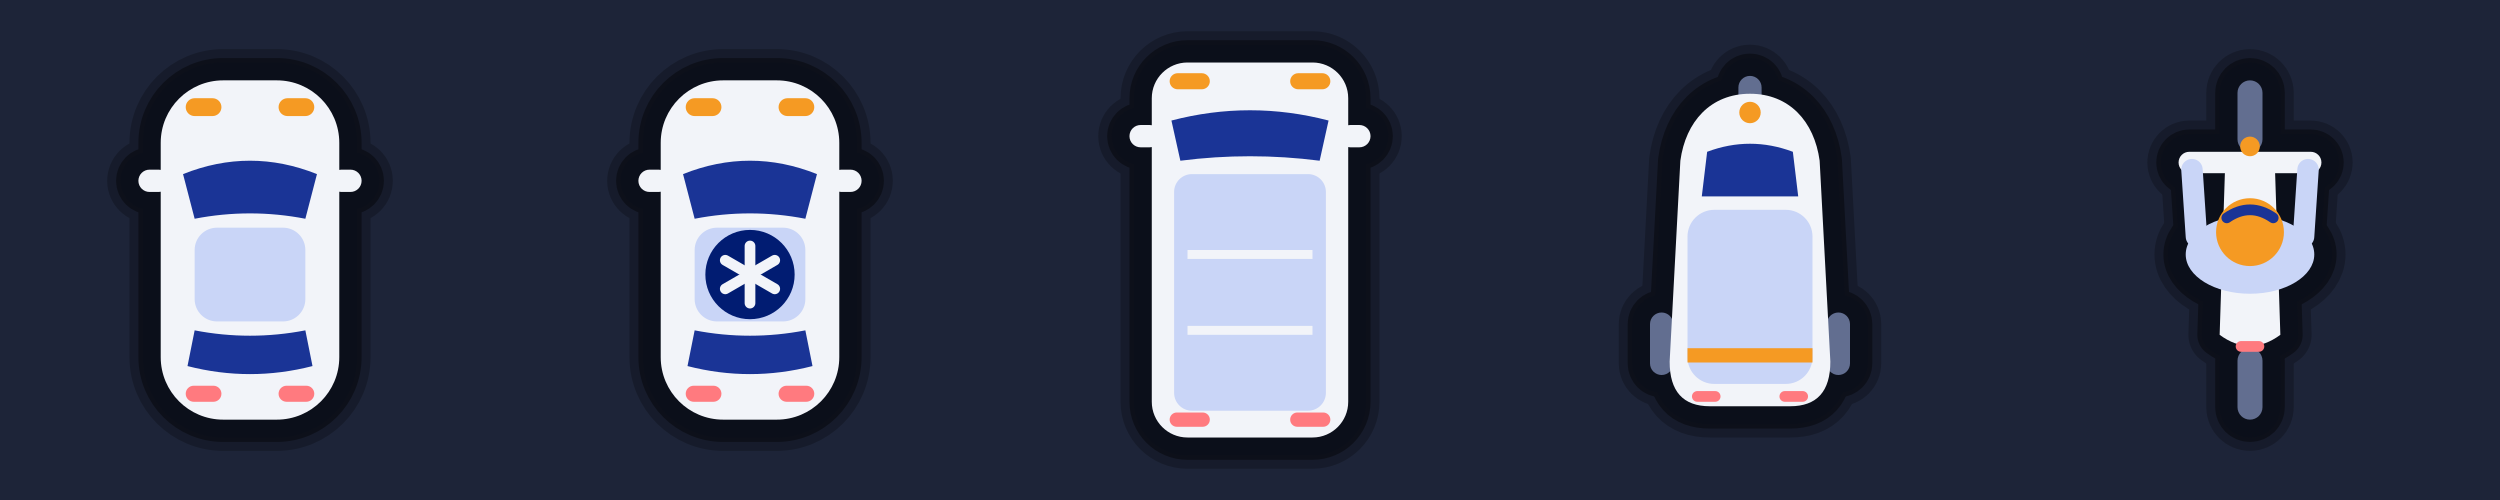
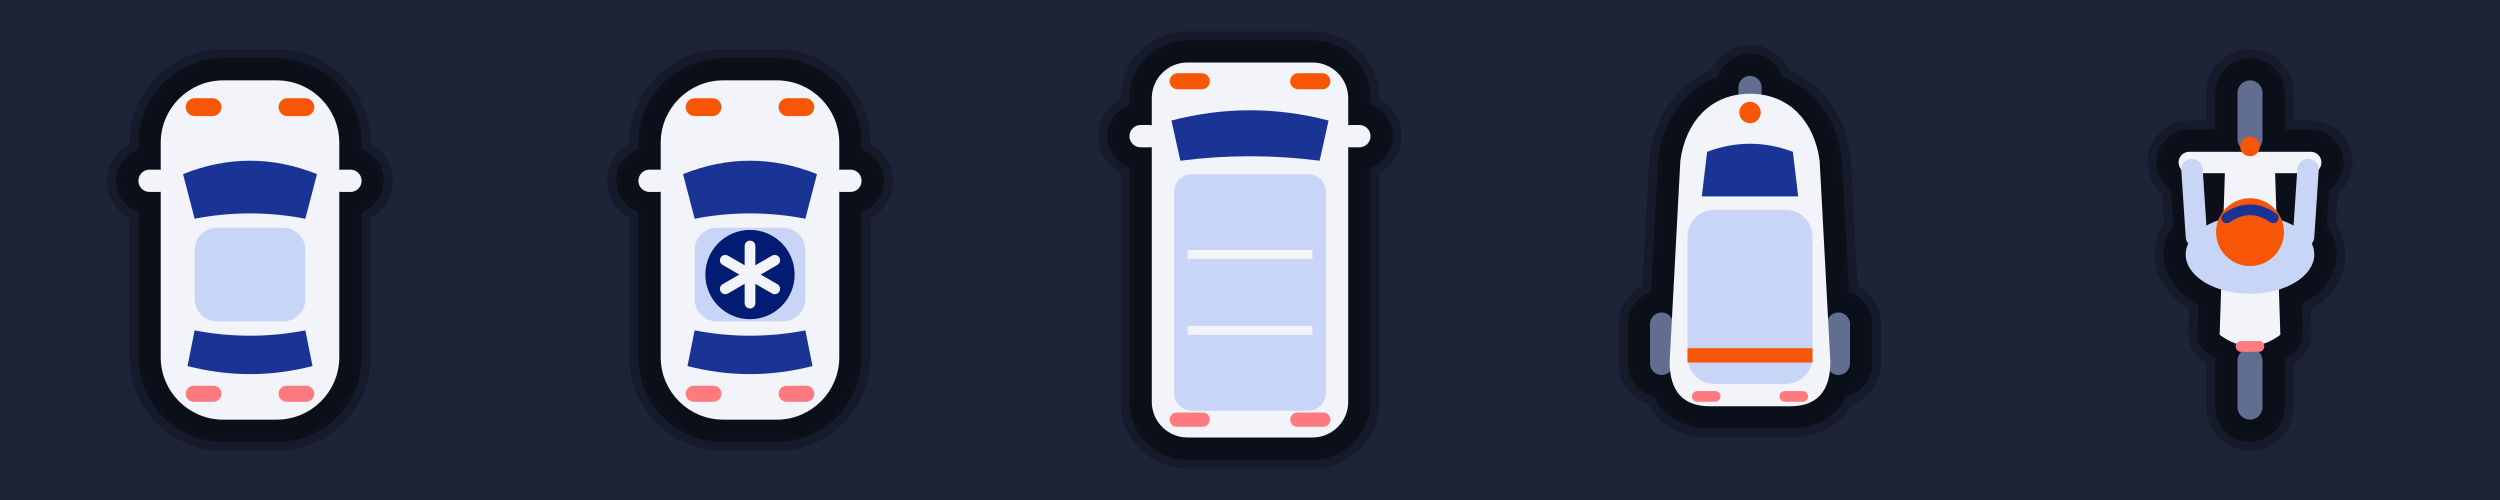
<svg xmlns="http://www.w3.org/2000/svg" width="560" height="112" viewBox="0 0 280 56">
  <rect width="280" height="56" fill="#1D2438" />
  <g transform="translate(0 0) translate(4 4)">
    <g opacity="0.24" fill="#000" stroke="#000" stroke-width="7" stroke-linejoin="round" stroke-linecap="round">
      <rect x="14" y="5" width="20" height="38" rx="7" />
      <rect x="11.5" y="15" width="3.5" height="2.5" rx="1.25" />
      <rect x="33" y="15" width="3.5" height="2.5" rx="1.25" />
    </g>
    <g opacity="0.40" fill="#000" stroke="#000" stroke-width="5" stroke-linejoin="round" stroke-linecap="round">
      <rect x="14" y="5" width="20" height="38" rx="7" />
      <rect x="11.5" y="15" width="3.5" height="2.5" rx="1.25" />
      <rect x="33" y="15" width="3.5" height="2.5" rx="1.25" />
    </g>
    <g opacity="1" fill="#0B0F1A" stroke="#0B0F1A" stroke-width="4" stroke-linejoin="round" stroke-linecap="round">
      <rect x="14" y="5" width="20" height="38" rx="7" />
      <rect x="11.5" y="15" width="3.5" height="2.5" rx="1.25" />
      <rect x="33" y="15" width="3.5" height="2.5" rx="1.25" />
    </g>
    <g fill="#F2F4F9">
      <rect x="14" y="5" width="20" height="38" rx="7" />
      <rect x="11.5" y="15" width="3.5" height="2.5" rx="1.25" />
      <rect x="33" y="15" width="3.5" height="2.5" rx="1.25" />
    </g>
    <path d="M16.5 15.5 Q24 12.5 31.5 15.5 L30.2 20.5 Q24 19.3 17.8 20.5 Z" fill="#1A3496" />
    <rect x="17.8" y="21.5" width="12.4" height="10.5" rx="2.5" fill="#C9D5F7" />
    <path d="M17.8 33 Q24 34.2 30.2 33 L31 37 Q24 38.8 17 37 Z" fill="#1A3496" />
-     <rect x="16.8" y="7" width="4" height="2" rx="1" fill="#F59A23" />
-     <rect x="27.2" y="7" width="4" height="2" rx="1" fill="#F59A23" />
+     <rect x="16.8" y="7" width="4" height="2" rx="1" fill="#F75606" />
+     <rect x="27.2" y="7" width="4" height="2" rx="1" fill="#F75606" />
    <rect x="16.8" y="39.2" width="4" height="1.8" rx=".9" fill="#FF7A7F" />
    <rect x="27.2" y="39.2" width="4" height="1.8" rx=".9" fill="#FF7A7F" />
  </g>
  <g transform="translate(56 0) translate(4 4)">
    <g opacity="0.24" fill="#000" stroke="#000" stroke-width="7" stroke-linejoin="round" stroke-linecap="round">
      <rect x="14" y="5" width="20" height="38" rx="7" />
      <rect x="11.5" y="15" width="3.5" height="2.5" rx="1.25" />
      <rect x="33" y="15" width="3.5" height="2.5" rx="1.25" />
    </g>
    <g opacity="0.40" fill="#000" stroke="#000" stroke-width="5" stroke-linejoin="round" stroke-linecap="round">
      <rect x="14" y="5" width="20" height="38" rx="7" />
      <rect x="11.5" y="15" width="3.5" height="2.5" rx="1.25" />
      <rect x="33" y="15" width="3.5" height="2.5" rx="1.25" />
    </g>
    <g opacity="1" fill="#0B0F1A" stroke="#0B0F1A" stroke-width="4" stroke-linejoin="round" stroke-linecap="round">
      <rect x="14" y="5" width="20" height="38" rx="7" />
      <rect x="11.5" y="15" width="3.5" height="2.5" rx="1.25" />
      <rect x="33" y="15" width="3.5" height="2.5" rx="1.25" />
    </g>
    <g fill="#F2F4F9">
      <rect x="14" y="5" width="20" height="38" rx="7" />
      <rect x="11.5" y="15" width="3.5" height="2.5" rx="1.25" />
      <rect x="33" y="15" width="3.5" height="2.5" rx="1.25" />
    </g>
    <path d="M16.5 15.5 Q24 12.5 31.5 15.5 L30.2 20.5 Q24 19.3 17.8 20.5 Z" fill="#1A3496" />
    <rect x="17.8" y="21.5" width="12.4" height="10.5" rx="2.5" fill="#C9D5F7" />
    <path d="M17.8 33 Q24 34.2 30.2 33 L31 37 Q24 38.8 17 37 Z" fill="#1A3496" />
-     <rect x="16.8" y="7" width="4" height="2" rx="1" fill="#F59A23" />
-     <rect x="27.2" y="7" width="4" height="2" rx="1" fill="#F59A23" />
+     <rect x="16.8" y="7" width="4" height="2" rx="1" fill="#F75606" />
+     <rect x="27.2" y="7" width="4" height="2" rx="1" fill="#F75606" />
    <rect x="16.8" y="39.2" width="4" height="1.8" rx=".9" fill="#FF7A7F" />
    <rect x="27.2" y="39.2" width="4" height="1.8" rx=".9" fill="#FF7A7F" />
    <circle cx="24" cy="26.75" r="5" fill="#011C72" />
    <g stroke="#F2F4F9" stroke-width="1.2" stroke-linecap="round">
      <line x1="24" y1="23.55" x2="24" y2="29.95" />
      <line x1="21.23" y1="25.15" x2="26.77" y2="28.35" />
      <line x1="21.23" y1="28.35" x2="26.77" y2="25.15" />
    </g>
  </g>
  <g transform="translate(112 0) translate(4 4)">
    <g opacity="0.24" fill="#000" stroke="#000" stroke-width="7" stroke-linejoin="round" stroke-linecap="round">
      <rect x="13" y="3" width="22" height="42" rx="4" />
      <rect x="10.5" y="10" width="3.5" height="2.5" rx="1.25" />
      <rect x="34" y="10" width="3.5" height="2.5" rx="1.25" />
    </g>
    <g opacity="0.40" fill="#000" stroke="#000" stroke-width="5" stroke-linejoin="round" stroke-linecap="round">
      <rect x="13" y="3" width="22" height="42" rx="4" />
      <rect x="10.5" y="10" width="3.5" height="2.5" rx="1.25" />
      <rect x="34" y="10" width="3.5" height="2.5" rx="1.25" />
    </g>
    <g opacity="1" fill="#0B0F1A" stroke="#0B0F1A" stroke-width="4" stroke-linejoin="round" stroke-linecap="round">
      <rect x="13" y="3" width="22" height="42" rx="4" />
      <rect x="10.5" y="10" width="3.5" height="2.5" rx="1.25" />
      <rect x="34" y="10" width="3.5" height="2.5" rx="1.25" />
    </g>
    <g fill="#F2F4F9">
      <rect x="13" y="3" width="22" height="42" rx="4" />
      <rect x="10.5" y="10" width="3.5" height="2.5" rx="1.25" />
      <rect x="34" y="10" width="3.5" height="2.5" rx="1.25" />
    </g>
    <path d="M15.2 9.5 Q24 7.2 32.8 9.5 L31.8 14 Q24 13 16.2 14 Z" fill="#1A3496" />
    <rect x="15.5" y="15.5" width="17" height="26.5" rx="2" fill="#C9D5F7" />
    <g stroke="#F2F4F9" stroke-width="1">
      <line x1="17" y1="24.5" x2="31" y2="24.5" />
      <line x1="17" y1="33" x2="31" y2="33" />
    </g>
-     <rect x="15" y="4.2" width="4.5" height="1.8" rx=".9" fill="#F59A23" />
-     <rect x="28.5" y="4.2" width="4.5" height="1.8" rx=".9" fill="#F59A23" />
+     <rect x="15" y="4.2" width="4.5" height="1.8" rx=".9" fill="#F75606" />
+     <rect x="28.5" y="4.2" width="4.5" height="1.8" rx=".9" fill="#F75606" />
    <rect x="15" y="42.2" width="4.5" height="1.6" rx=".8" fill="#FF7A7F" />
    <rect x="28.5" y="42.2" width="4.5" height="1.6" rx=".8" fill="#FF7A7F" />
  </g>
  <g transform="translate(168 0) translate(4 4)">
    <g opacity="0.24" fill="#000" stroke="#000" stroke-width="7" stroke-linejoin="round" stroke-linecap="round">
      <rect x="22.7" y="4.5" width="2.6" height="4" rx="1.3" />
      <rect x="12.8" y="31" width="2.6" height="7" rx="1.3" />
      <rect x="32.6" y="31" width="2.6" height="7" rx="1.3" />
      <path d="M24 6.5 C28.4 6.5 31.2 9.6 31.8 14 L33 36.5 Q33 41.5 28.5 41.5 L19.5 41.5 Q15 41.5 15 36.5 L16.2 14 C16.8 9.6 19.6 6.5 24 6.5 Z" />
    </g>
    <g opacity="0.40" fill="#000" stroke="#000" stroke-width="5" stroke-linejoin="round" stroke-linecap="round">
      <rect x="22.7" y="4.5" width="2.6" height="4" rx="1.3" />
      <rect x="12.8" y="31" width="2.6" height="7" rx="1.3" />
      <rect x="32.6" y="31" width="2.6" height="7" rx="1.3" />
      <path d="M24 6.5 C28.4 6.5 31.2 9.6 31.8 14 L33 36.5 Q33 41.5 28.5 41.5 L19.5 41.5 Q15 41.5 15 36.5 L16.2 14 C16.8 9.6 19.6 6.5 24 6.5 Z" />
    </g>
    <g opacity="1" fill="#0B0F1A" stroke="#0B0F1A" stroke-width="4" stroke-linejoin="round" stroke-linecap="round">
      <rect x="22.7" y="4.5" width="2.6" height="4" rx="1.3" />
      <rect x="12.8" y="31" width="2.6" height="7" rx="1.3" />
      <rect x="32.6" y="31" width="2.6" height="7" rx="1.3" />
      <path d="M24 6.5 C28.4 6.5 31.2 9.6 31.8 14 L33 36.5 Q33 41.5 28.5 41.5 L19.5 41.5 Q15 41.5 15 36.5 L16.2 14 C16.8 9.6 19.6 6.5 24 6.5 Z" />
    </g>
    <g fill="#626E90">
      <rect x="22.7" y="4.5" width="2.6" height="4" rx="1.3" />
      <rect x="12.8" y="31" width="2.6" height="7" rx="1.3" />
      <rect x="32.6" y="31" width="2.6" height="7" rx="1.3" />
    </g>
    <g fill="#F2F4F9">
      <path d="M24 6.5 C28.4 6.5 31.2 9.6 31.8 14 L33 36.5 Q33 41.5 28.5 41.5 L19.5 41.5 Q15 41.5 15 36.5 L16.2 14 C16.8 9.6 19.6 6.5 24 6.5 Z" />
    </g>
    <path d="M19.2 13 Q24 11.2 28.8 13 L29.4 18 L18.6 18 Z" fill="#1A3496" />
    <rect x="17" y="19.5" width="14" height="19.5" rx="3" fill="#C9D5F7" />
-     <rect x="17" y="35" width="14" height="1.6" fill="#F59A23" />
-     <circle cx="24" cy="8.6" r="1.2" fill="#F59A23" />
+     <rect x="17" y="35" width="14" height="1.6" fill="#F75606" />
+     <circle cx="24" cy="8.6" r="1.2" fill="#F75606" />
    <rect x="17.5" y="39.8" width="3.2" height="1.2" rx=".6" fill="#FF7A7F" />
    <rect x="27.3" y="39.8" width="3.2" height="1.2" rx=".6" fill="#FF7A7F" />
  </g>
  <g transform="translate(224 0) translate(4 4)">
    <g opacity="0.24" fill="#000" stroke="#000" stroke-width="7" stroke-linejoin="round" stroke-linecap="round">
      <rect x="22.6" y="5" width="2.8" height="8" rx="1.4" />
      <rect x="22.6" y="35" width="2.8" height="8" rx="1.4" />
      <rect x="16" y="13" width="16" height="2.4" rx="1.2" />
      <path d="M21.2 15 L26.8 15 L27.4 33.5 Q24 36 20.6 33.5 Z" />
      <ellipse cx="24" cy="24.5" rx="7.2" ry="4.4" />
      <circle cx="24" cy="22" r="3.8" />
      <line x1="18" y1="22.5" x2="17.5" y2="15" />
      <line x1="30" y1="22.5" x2="30.5" y2="15" />
    </g>
    <g opacity="0.40" fill="#000" stroke="#000" stroke-width="5" stroke-linejoin="round" stroke-linecap="round">
      <rect x="22.6" y="5" width="2.8" height="8" rx="1.4" />
      <rect x="22.6" y="35" width="2.8" height="8" rx="1.4" />
      <rect x="16" y="13" width="16" height="2.4" rx="1.2" />
      <path d="M21.2 15 L26.8 15 L27.4 33.5 Q24 36 20.6 33.5 Z" />
      <ellipse cx="24" cy="24.5" rx="7.2" ry="4.4" />
      <circle cx="24" cy="22" r="3.8" />
      <line x1="18" y1="22.5" x2="17.5" y2="15" />
      <line x1="30" y1="22.5" x2="30.5" y2="15" />
    </g>
    <g opacity="1" fill="#0B0F1A" stroke="#0B0F1A" stroke-width="4" stroke-linejoin="round" stroke-linecap="round">
      <rect x="22.6" y="5" width="2.8" height="8" rx="1.4" />
      <rect x="22.6" y="35" width="2.8" height="8" rx="1.4" />
      <rect x="16" y="13" width="16" height="2.4" rx="1.2" />
      <path d="M21.2 15 L26.8 15 L27.4 33.5 Q24 36 20.6 33.5 Z" />
      <ellipse cx="24" cy="24.5" rx="7.2" ry="4.4" />
      <circle cx="24" cy="22" r="3.8" />
      <line x1="18" y1="22.5" x2="17.5" y2="15" />
      <line x1="30" y1="22.5" x2="30.5" y2="15" />
    </g>
    <g fill="#626E90">
      <rect x="22.6" y="5" width="2.8" height="8" rx="1.4" />
      <rect x="22.6" y="35" width="2.8" height="8" rx="1.4" />
    </g>
    <rect x="16" y="13" width="16" height="2.4" rx="1.2" fill="#F2F4F9" />
    <path d="M21.2 15 L26.8 15 L27.4 33.5 Q24 36 20.6 33.5 Z" fill="#F2F4F9" />
    <g stroke="#C9D5F7" stroke-width="2.4" stroke-linecap="round">
      <line x1="18" y1="22.5" x2="17.5" y2="15" />
      <line x1="30" y1="22.5" x2="30.5" y2="15" />
    </g>
    <ellipse cx="24" cy="24.5" rx="7.2" ry="4.4" fill="#C9D5F7" />
-     <circle cx="24" cy="22" r="3.8" fill="#F59A23" />
+     <circle cx="24" cy="22" r="3.8" fill="#F75606" />
    <path d="M21.4 20.4 Q24 18.6 26.6 20.4" stroke="#1A3496" stroke-width="1.2" fill="none" stroke-linecap="round" />
-     <circle cx="24" cy="12.4" r="1.1" fill="#F59A23" />
+     <circle cx="24" cy="12.4" r="1.1" fill="#F75606" />
    <rect x="22.4" y="34.2" width="3.2" height="1.2" rx=".6" fill="#FF7A7F" />
  </g>
</svg>
